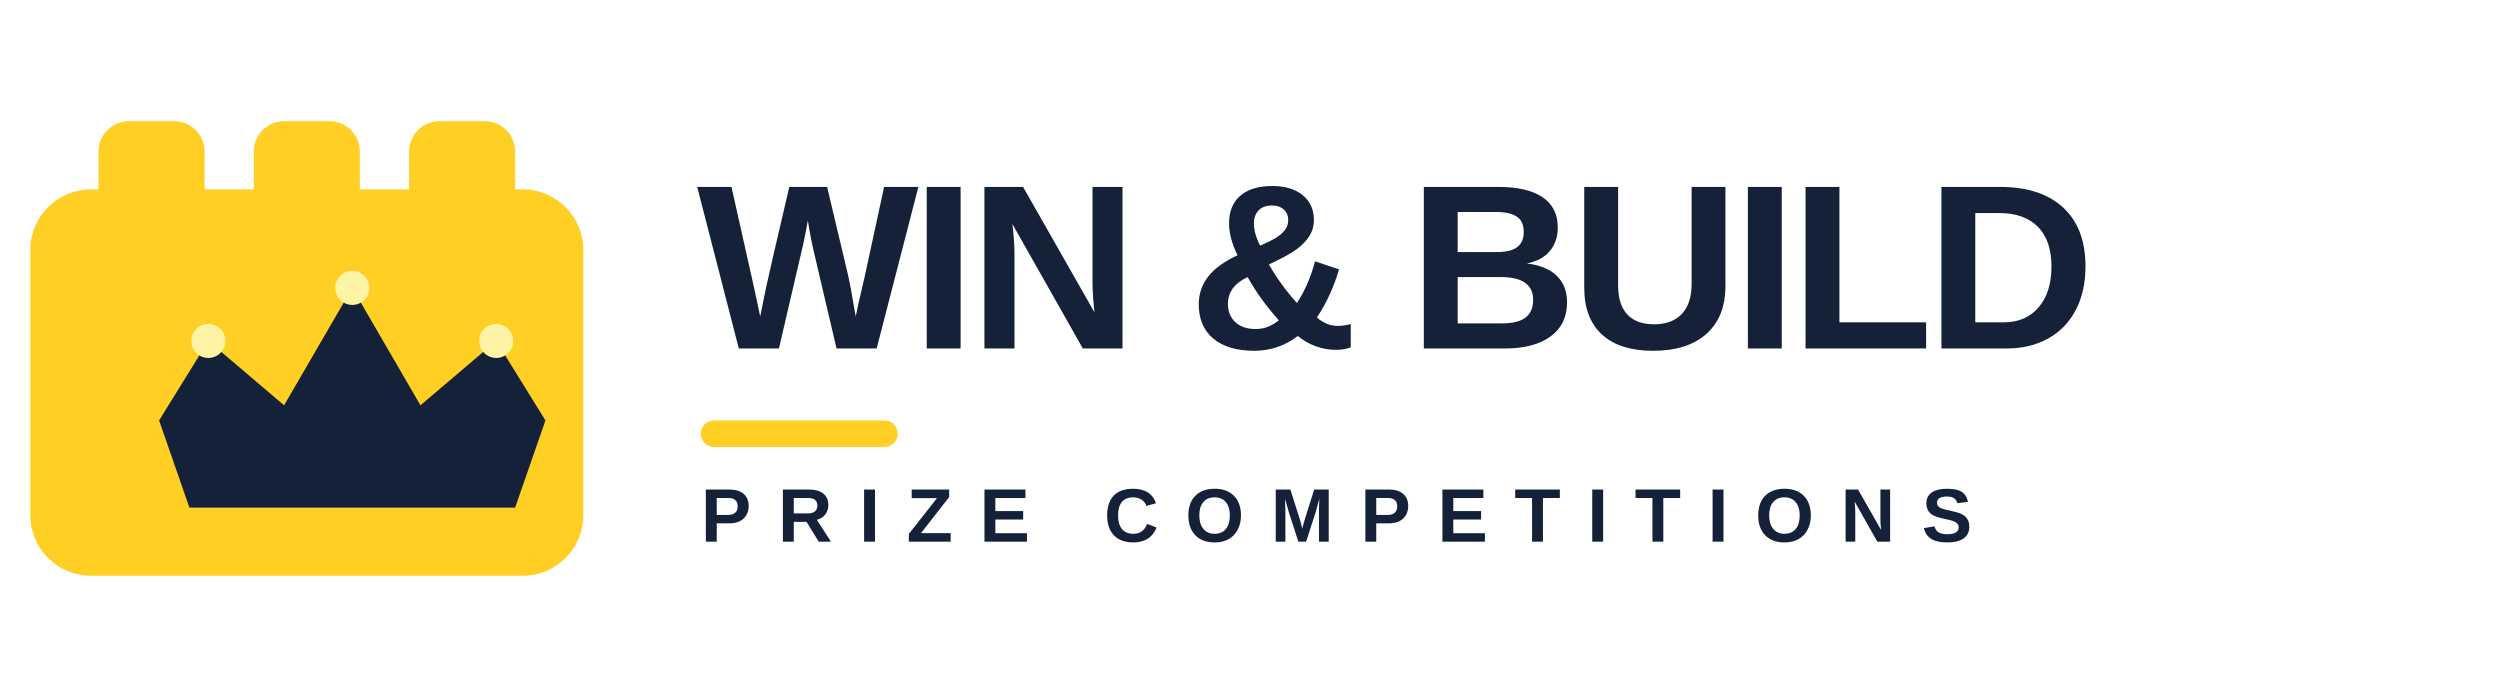
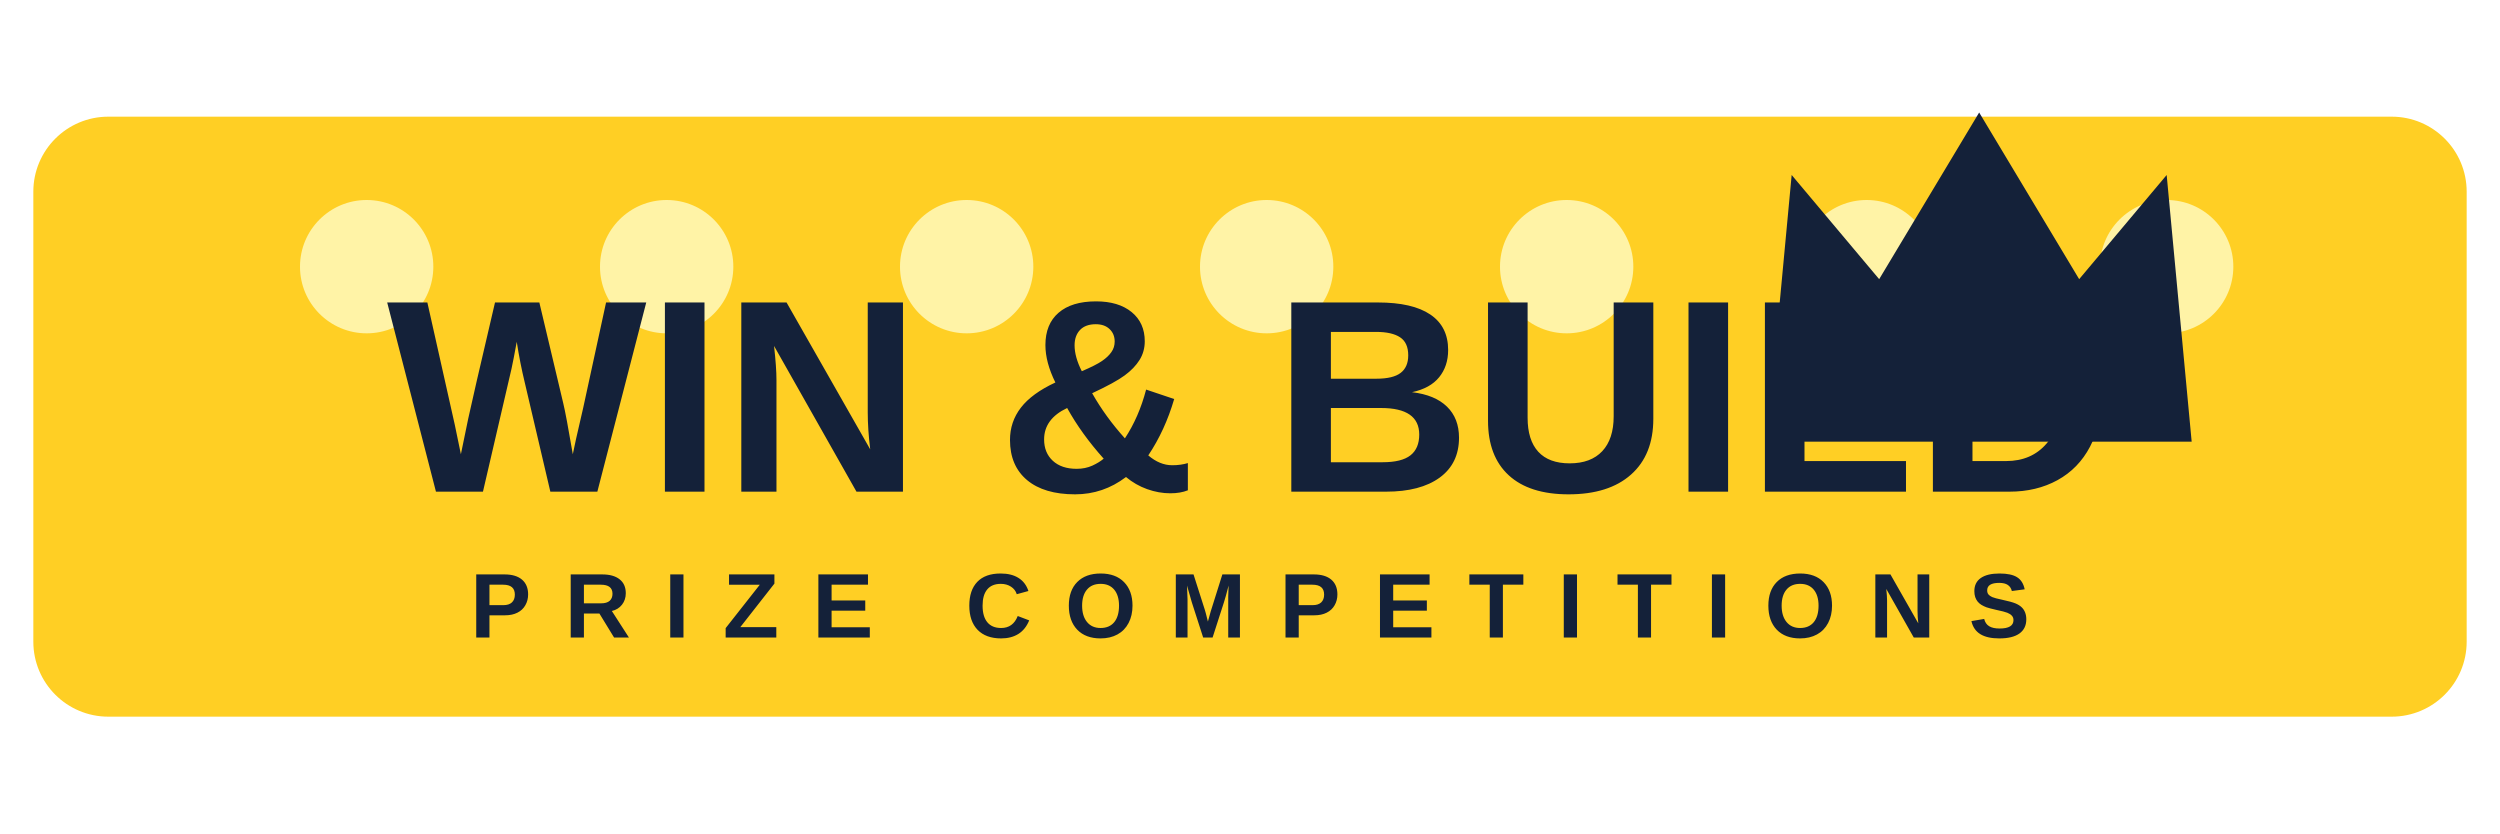
- <svg xmlns="http://www.w3.org/2000/svg" viewBox="0 0 660 180" role="img" aria-labelledby="title description">
-   <g transform="translate(8 20)">
-     <rect x="0" y="30" width="146" height="102" rx="16" fill="#ffcf24" />
-     <rect x="18" y="12" width="28" height="30" rx="8" fill="#ffcf24" />
-     <rect x="59" y="12" width="28" height="30" rx="8" fill="#ffcf24" />
-     <rect x="100" y="12" width="28" height="30" rx="8" fill="#ffcf24" />
-     <path d="M34 91l13-21 20 17 18-31 18 31 20-17 13 21-8 23H42z" fill="#142139" />
-     <circle cx="47" cy="70" r="4.5" fill="#fff3a6" />
-     <circle cx="85" cy="56" r="4.5" fill="#fff3a6" />
-     <circle cx="123" cy="70" r="4.5" fill="#fff3a6" />
-   </g>
-   <g fill="#142139">
-     <text x="184" y="92" font-family="Arial, Helvetica, sans-serif" font-weight="900" font-size="62" letter-spacing="-2">WIN &amp; BUILD</text>
-     <rect x="185" y="111" width="52" height="7" rx="3.5" fill="#ffcf24" />
-     <text x="185" y="143" font-family="Arial, Helvetica, sans-serif" font-weight="800" font-size="20" letter-spacing="7">PRIZE COMPETITIONS</text>
-   </g>
+ <svg xmlns="http://www.w3.org/2000/svg" viewBox="0 0 600 200" role="img" aria-labelledby="title">
+   <rect x="8" y="28" width="584" height="144" rx="18" fill="#ffcf24" />
+   <circle cx="88" cy="64" r="16" fill="#fff3a6" />
+   <circle cx="160" cy="64" r="16" fill="#fff3a6" />
+   <circle cx="232" cy="64" r="16" fill="#fff3a6" />
+   <circle cx="304" cy="64" r="16" fill="#fff3a6" />
+   <circle cx="376" cy="64" r="16" fill="#fff3a6" />
+   <circle cx="448" cy="64" r="16" fill="#fff3a6" />
+   <circle cx="520" cy="64" r="16" fill="#fff3a6" />
+   <path d="M430 42l21 25 24-40 24 40 21-25 6 64h-102l6-64z" fill="#142139" />
+   <text x="300" y="118" text-anchor="middle" font-family="Arial, sans-serif" font-weight="900" font-size="66" fill="#142139">WIN &amp; BUILD</text>
+   <text x="300" y="153" text-anchor="middle" font-family="Arial, sans-serif" font-weight="800" font-size="22" letter-spacing="8" fill="#142139">PRIZE COMPETITIONS</text>
</svg>
